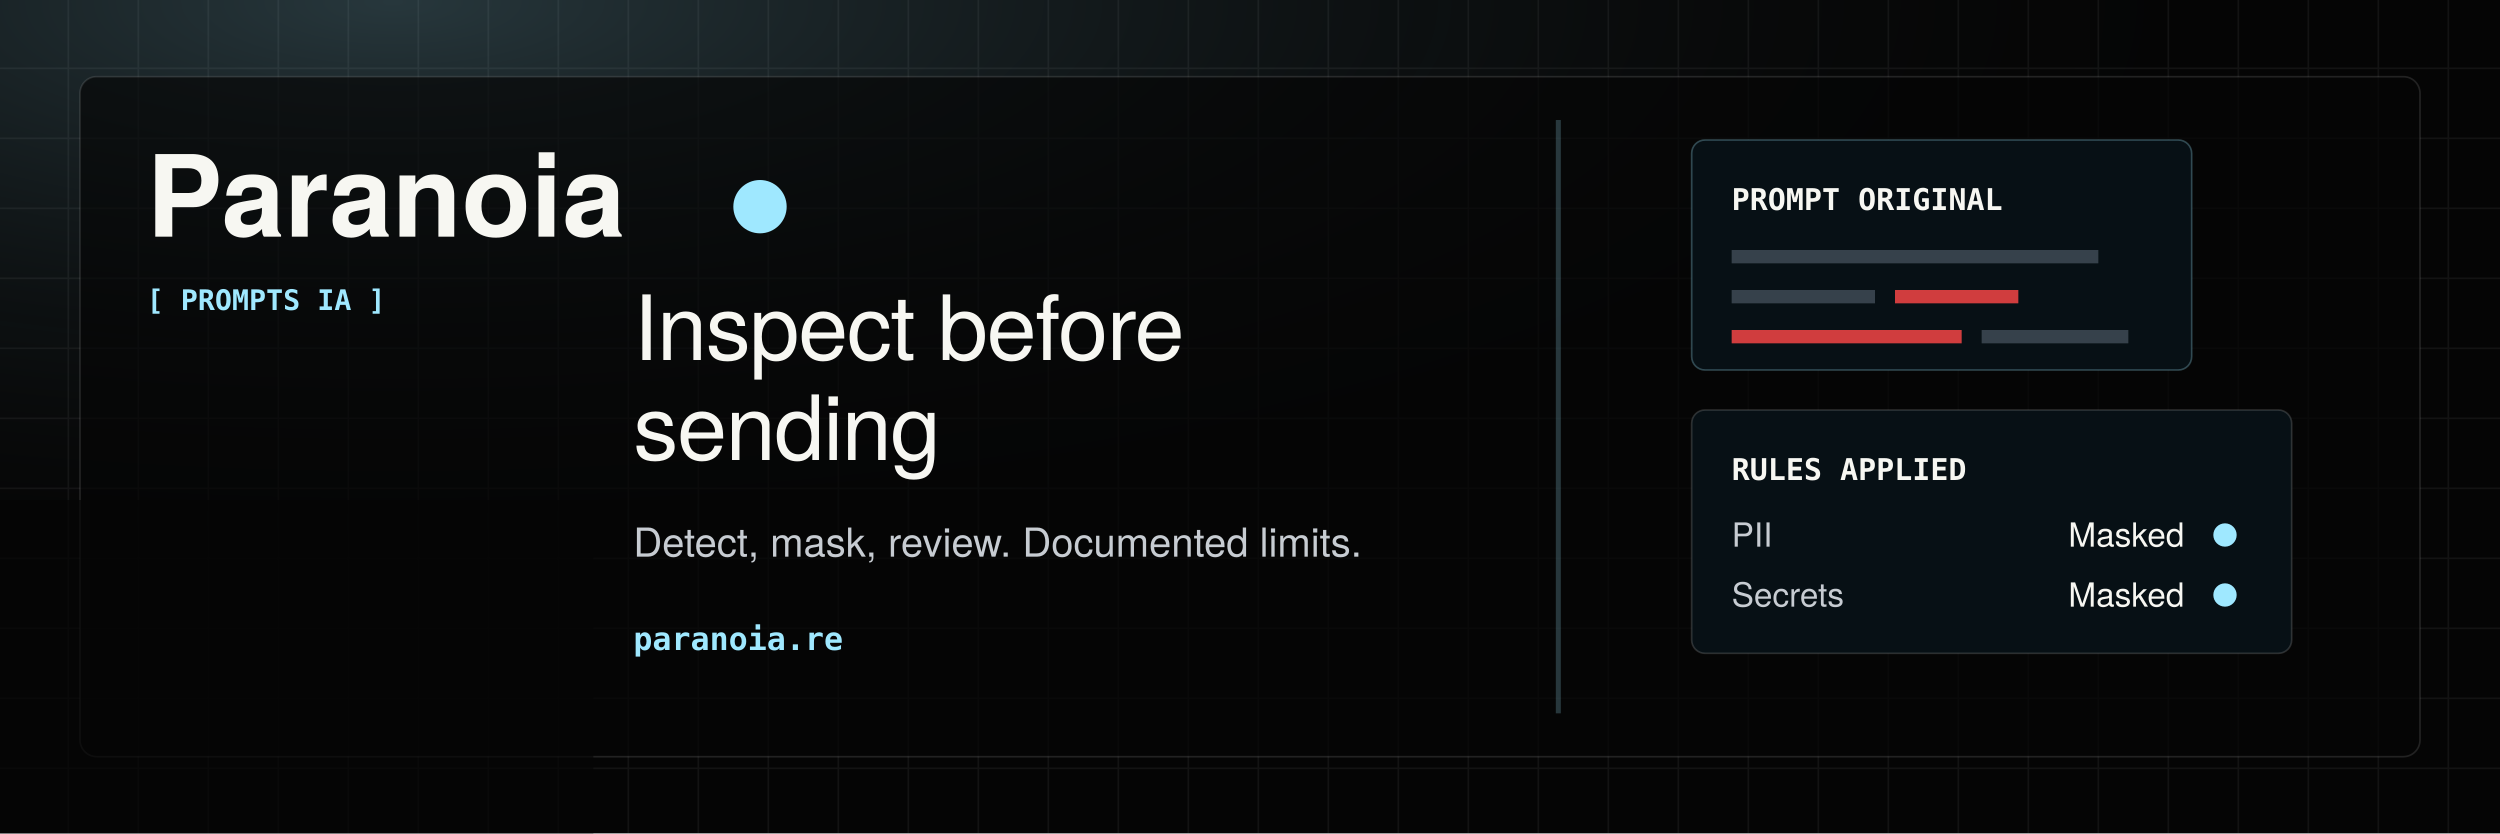
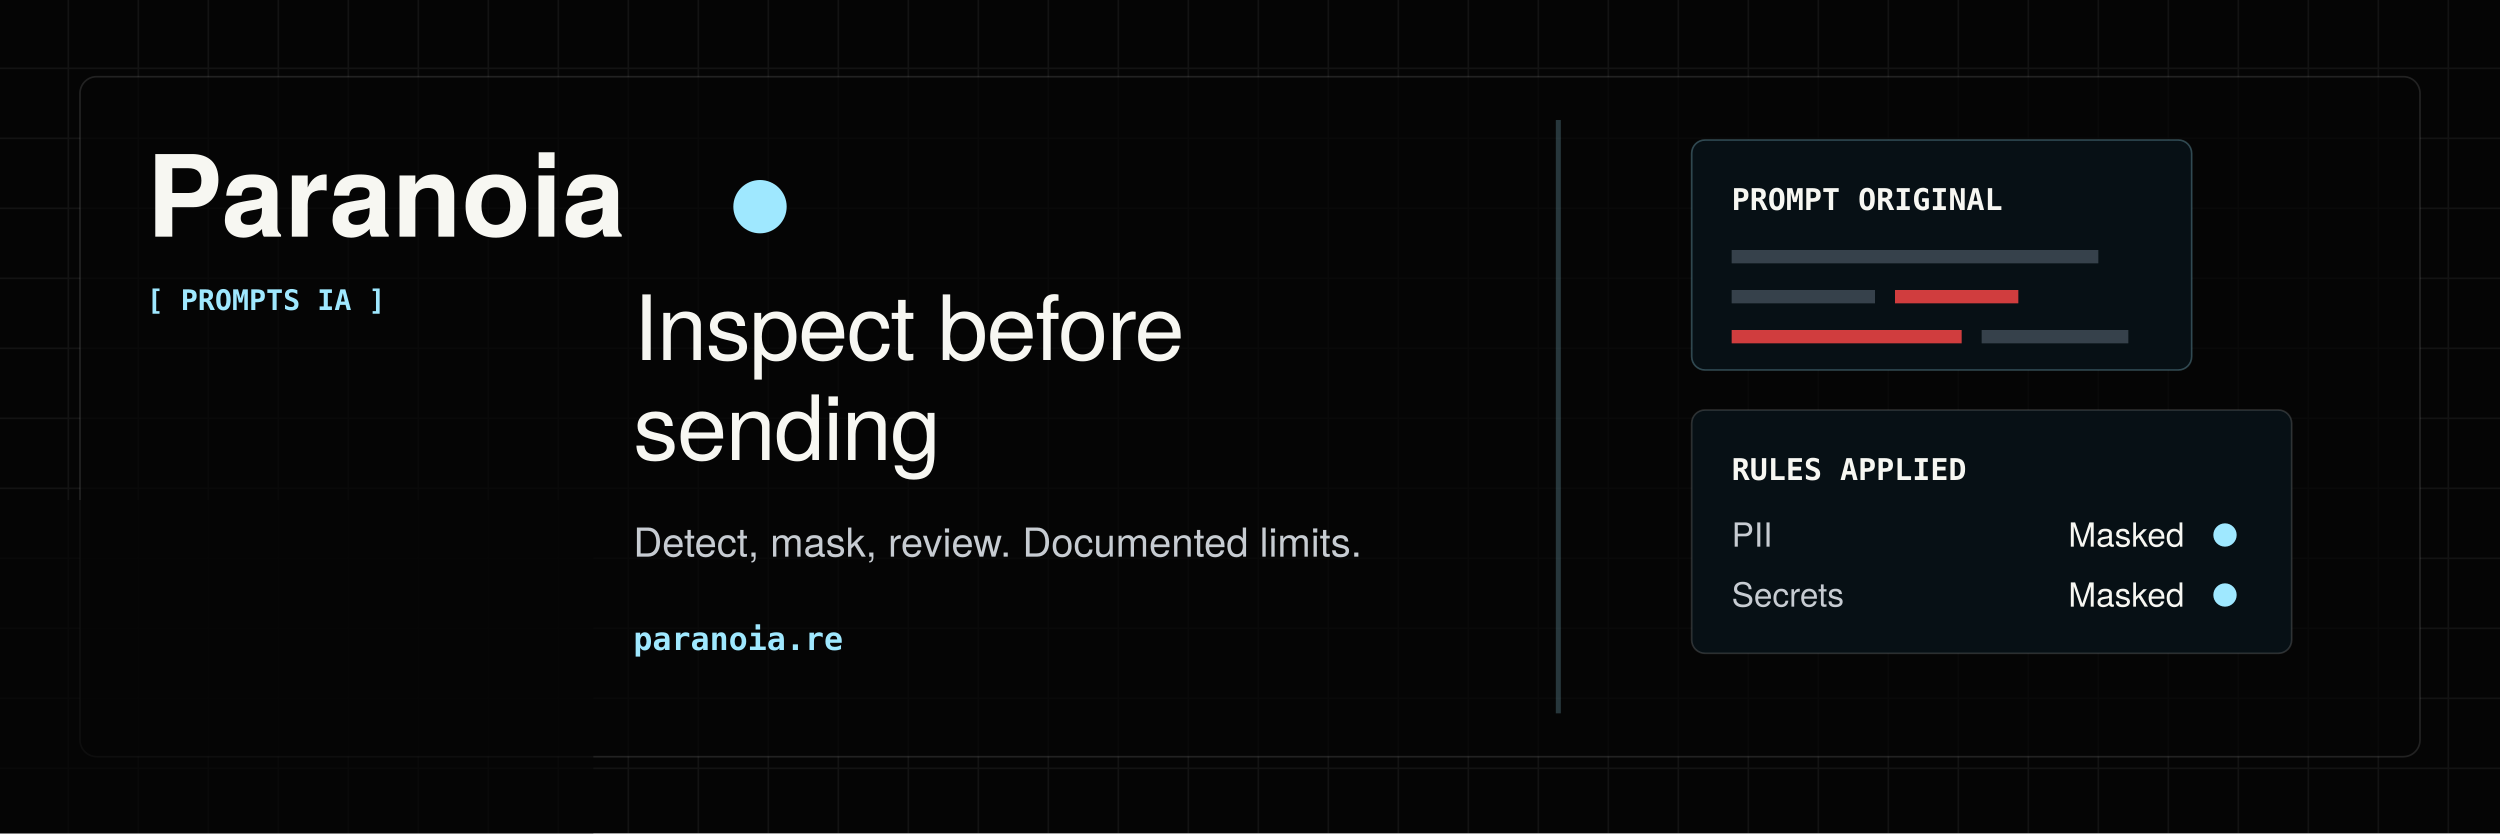
<svg xmlns="http://www.w3.org/2000/svg" width="1500" height="500" viewBox="0 0 1500 500" role="img" aria-labelledby="title desc">
  <defs>
    <pattern id="grid" width="42" height="42" patternUnits="userSpaceOnUse">
      <path d="M41 0V42M0 41H42" stroke="#ffffff" stroke-opacity=".055" stroke-width="1" />
    </pattern>
-     <radialGradient id="signal" cx="16%" cy="0%" r="76%">
-       <stop offset="0" stop-color="#9fe8ff" stop-opacity=".22" />
-       <stop offset="1" stop-color="#050505" stop-opacity="0" />
-     </radialGradient>
  </defs>
  <rect width="1500" height="500" fill="#050505" />
  <rect width="1500" height="500" fill="url(#grid)" />
-   <rect width="1500" height="500" fill="url(#signal)" />
  <rect x="48" y="46" width="1404" height="408" rx="10" fill="#050505" fill-opacity=".66" stroke="#ffffff" stroke-opacity=".12" />
  <g transform="translate(88 82)">
-     <text x="0" y="60" fill="#f7f7f2" font-family="Arial Black, Archivo, Helvetica Neue, sans-serif" font-size="68" font-weight="900">Paranoia</text>
+     <text x="0" y="60" fill="#f7f7f2" font-family="Archivo, Helvetica Neue, sans-serif" font-size="68" font-weight="560">Paranoia</text>
    <circle cx="368" cy="42" r="16" fill="#9fe8ff" />
    <text x="0" y="104" fill="#9fe8ff" font-family="JetBrains Mono, SFMono-Regular, Consolas, monospace" font-size="17" font-weight="650">[ PROMPTS IA ]</text>
  </g>
  <g transform="translate(380 158)">
    <text x="0" y="58" fill="#f7f7f2" font-family="Archivo, Avenir Next, Helvetica Neue, sans-serif" font-size="54" font-weight="520" letter-spacing="-.8">Inspect before</text>
    <text x="0" y="118" fill="#f7f7f2" font-family="Archivo, Avenir Next, Helvetica Neue, sans-serif" font-size="54" font-weight="520" letter-spacing="-.8">sending</text>
    <text x="0" y="176" fill="#c7ccd2" font-family="Archivo, Avenir Next, Helvetica Neue, sans-serif" font-size="24" font-weight="430">Detect, mask, review. Documented limits.</text>
    <text x="0" y="232" fill="#9fe8ff" font-family="JetBrains Mono, SFMono-Regular, Consolas, monospace" font-size="19" font-weight="650">paranoia.re</text>
  </g>
  <line x1="935" y1="72" x2="935" y2="428" stroke="#9fe8ff" stroke-opacity=".22" stroke-width="3" />
  <g transform="translate(1015 84)">
    <rect x="0" y="0" width="300" height="138" rx="8" fill="#071015" stroke="#9fe8ff" stroke-opacity=".28" />
    <text x="24" y="42" fill="#f7f7f2" font-family="JetBrains Mono, SFMono-Regular, Consolas, monospace" font-size="18" font-weight="650">PROMPT ORIGINAL</text>
    <rect x="24" y="66" width="220" height="8" fill="#36414b" />
    <rect x="24" y="90" width="86" height="8" fill="#36414b" />
    <rect x="122" y="90" width="74" height="8" fill="#f04444" opacity=".86" />
    <rect x="24" y="114" width="138" height="8" fill="#f04444" opacity=".86" />
    <rect x="174" y="114" width="88" height="8" fill="#36414b" />
    <rect x="0" y="162" width="360" height="146" rx="8" fill="#071015" stroke="#ffffff" stroke-opacity=".16" />
    <text x="24" y="204" fill="#f7f7f2" font-family="JetBrains Mono, SFMono-Regular, Consolas, monospace" font-size="18" font-weight="650">RULES APPLIED</text>
    <text x="24" y="244" fill="#c7ccd2" font-family="Archivo, Helvetica Neue, sans-serif" font-size="20">PII</text>
    <text x="226" y="244" fill="#f7f7f2" font-family="Archivo, Helvetica Neue, sans-serif" font-size="20">Masked</text>
    <circle cx="320" cy="237" r="7" fill="#9fe8ff" />
    <text x="24" y="280" fill="#c7ccd2" font-family="Archivo, Helvetica Neue, sans-serif" font-size="20">Secrets</text>
    <text x="226" y="280" fill="#f7f7f2" font-family="Archivo, Helvetica Neue, sans-serif" font-size="20">Masked</text>
    <circle cx="320" cy="273" r="7" fill="#9fe8ff" />
  </g>
  <rect x="0" y="300" width="356" height="200" fill="#050505" fill-opacity=".68" />
</svg>
